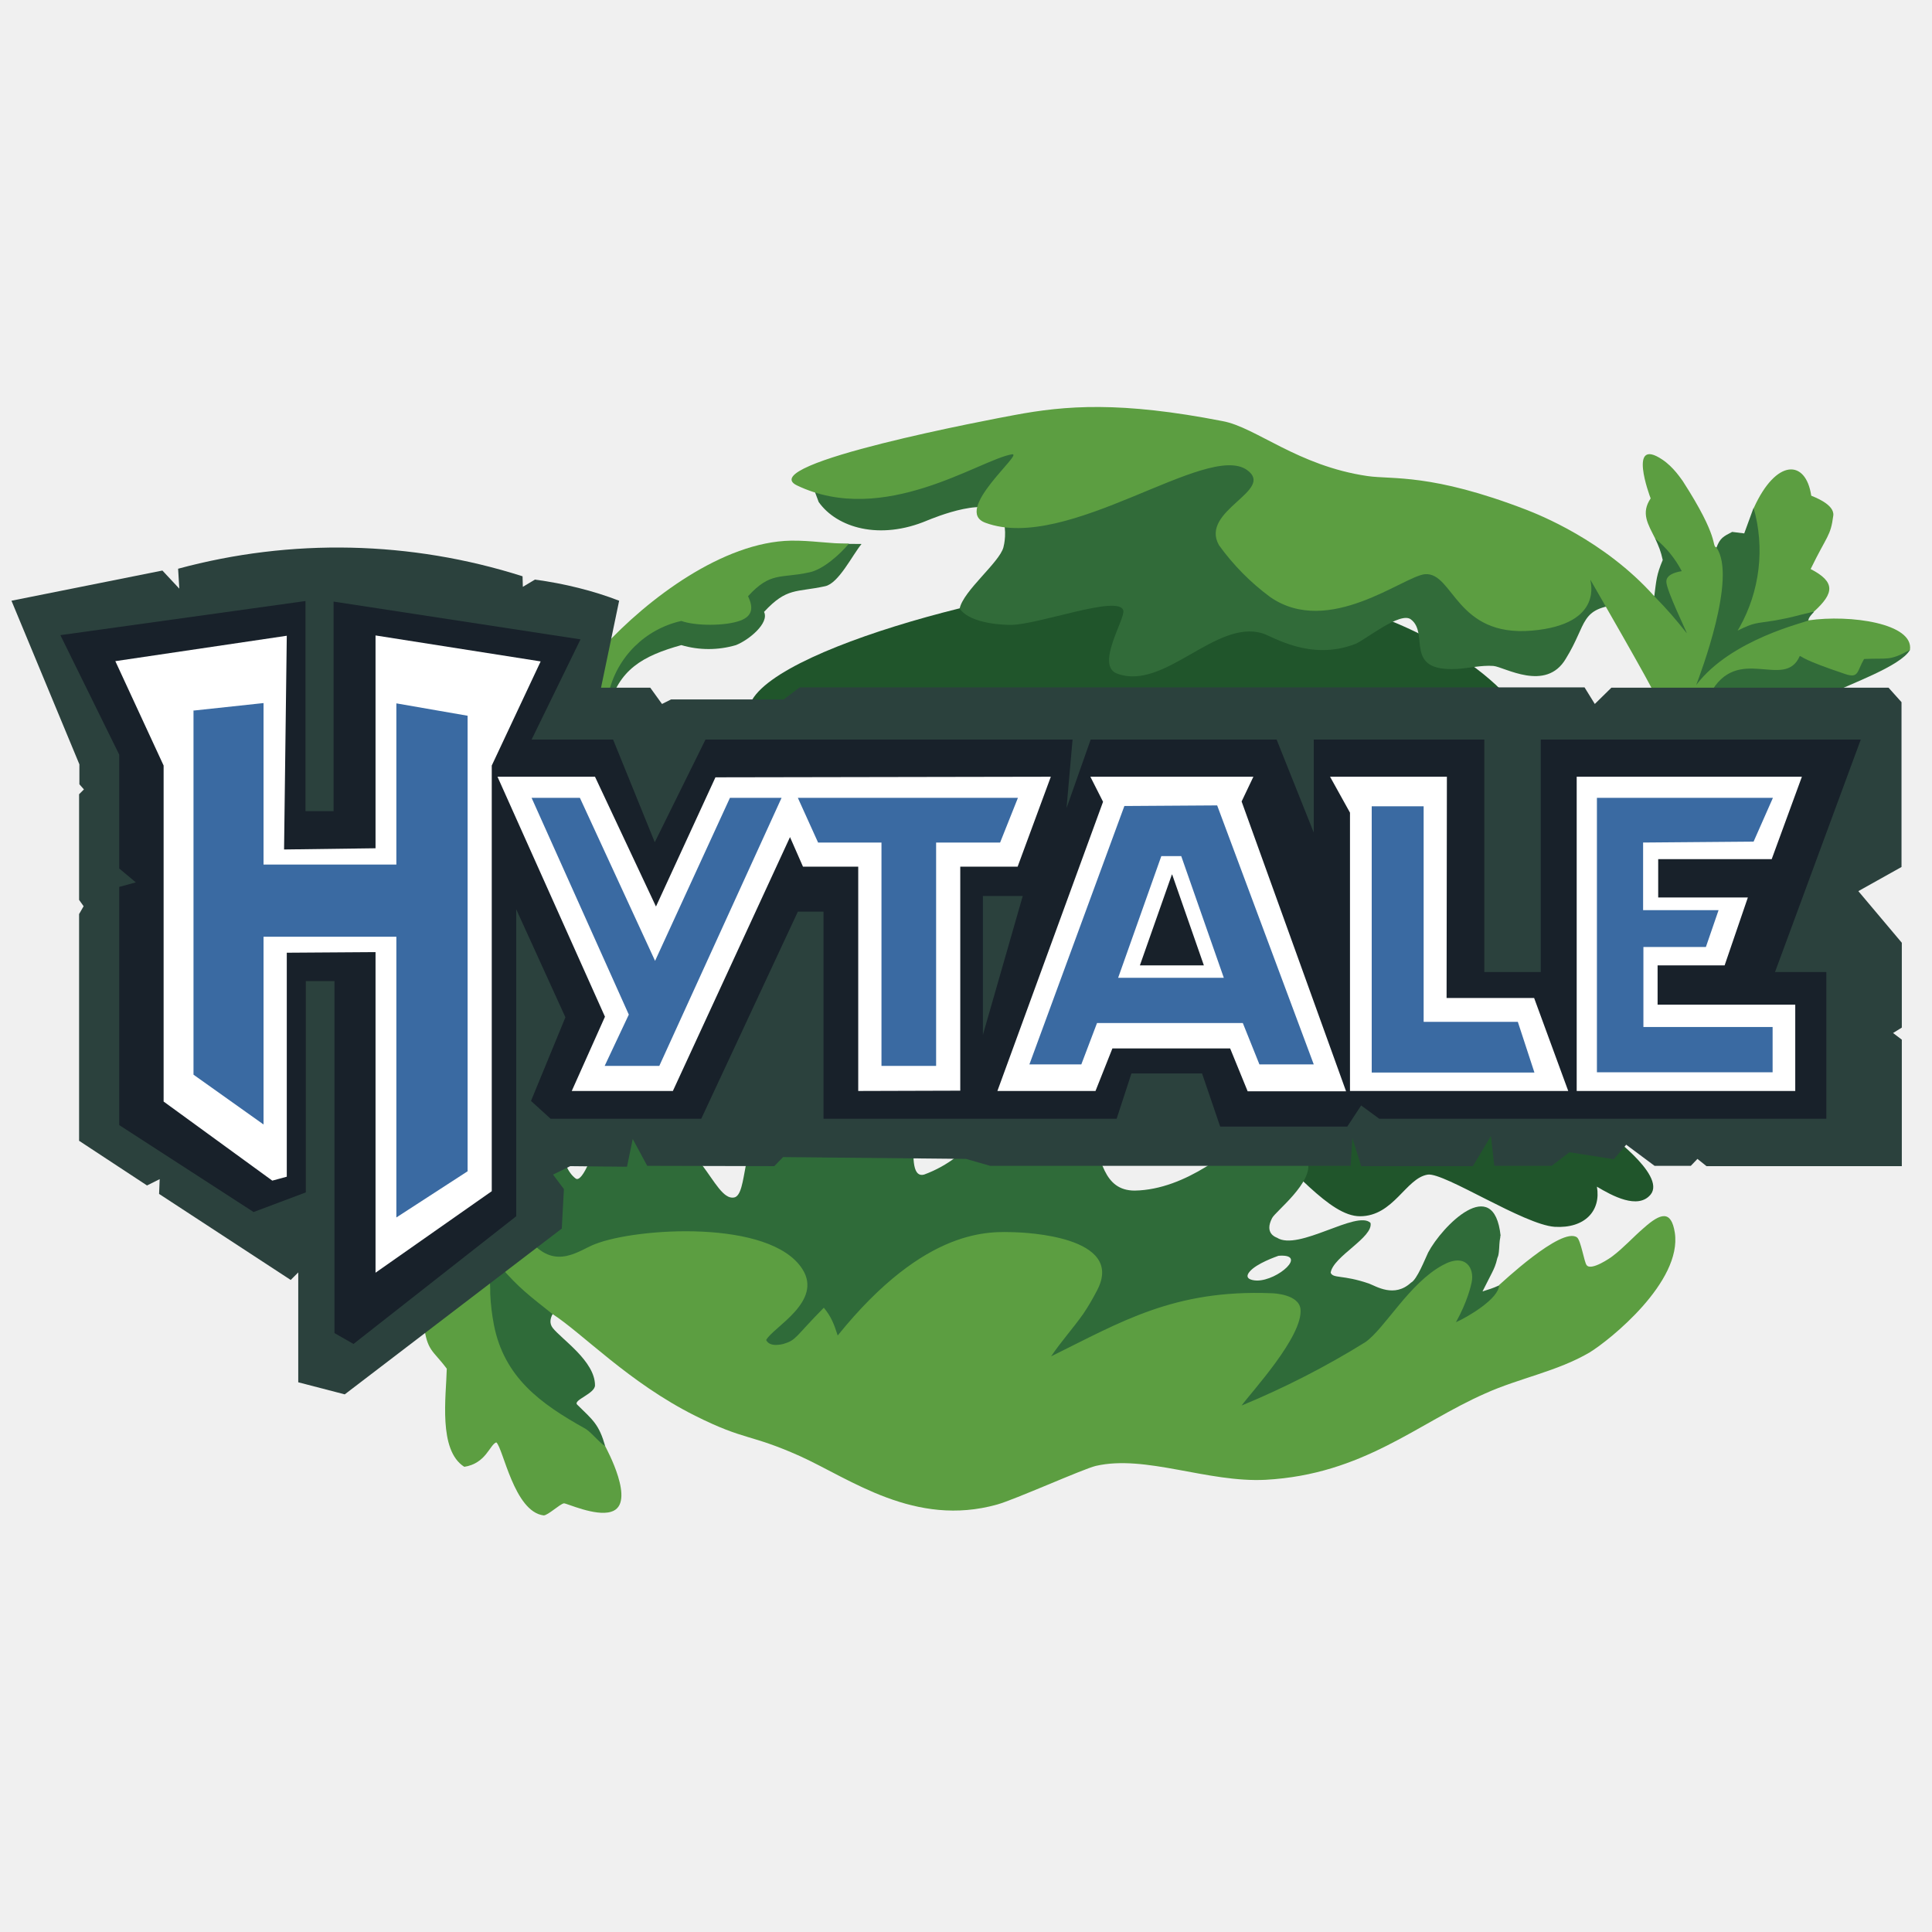
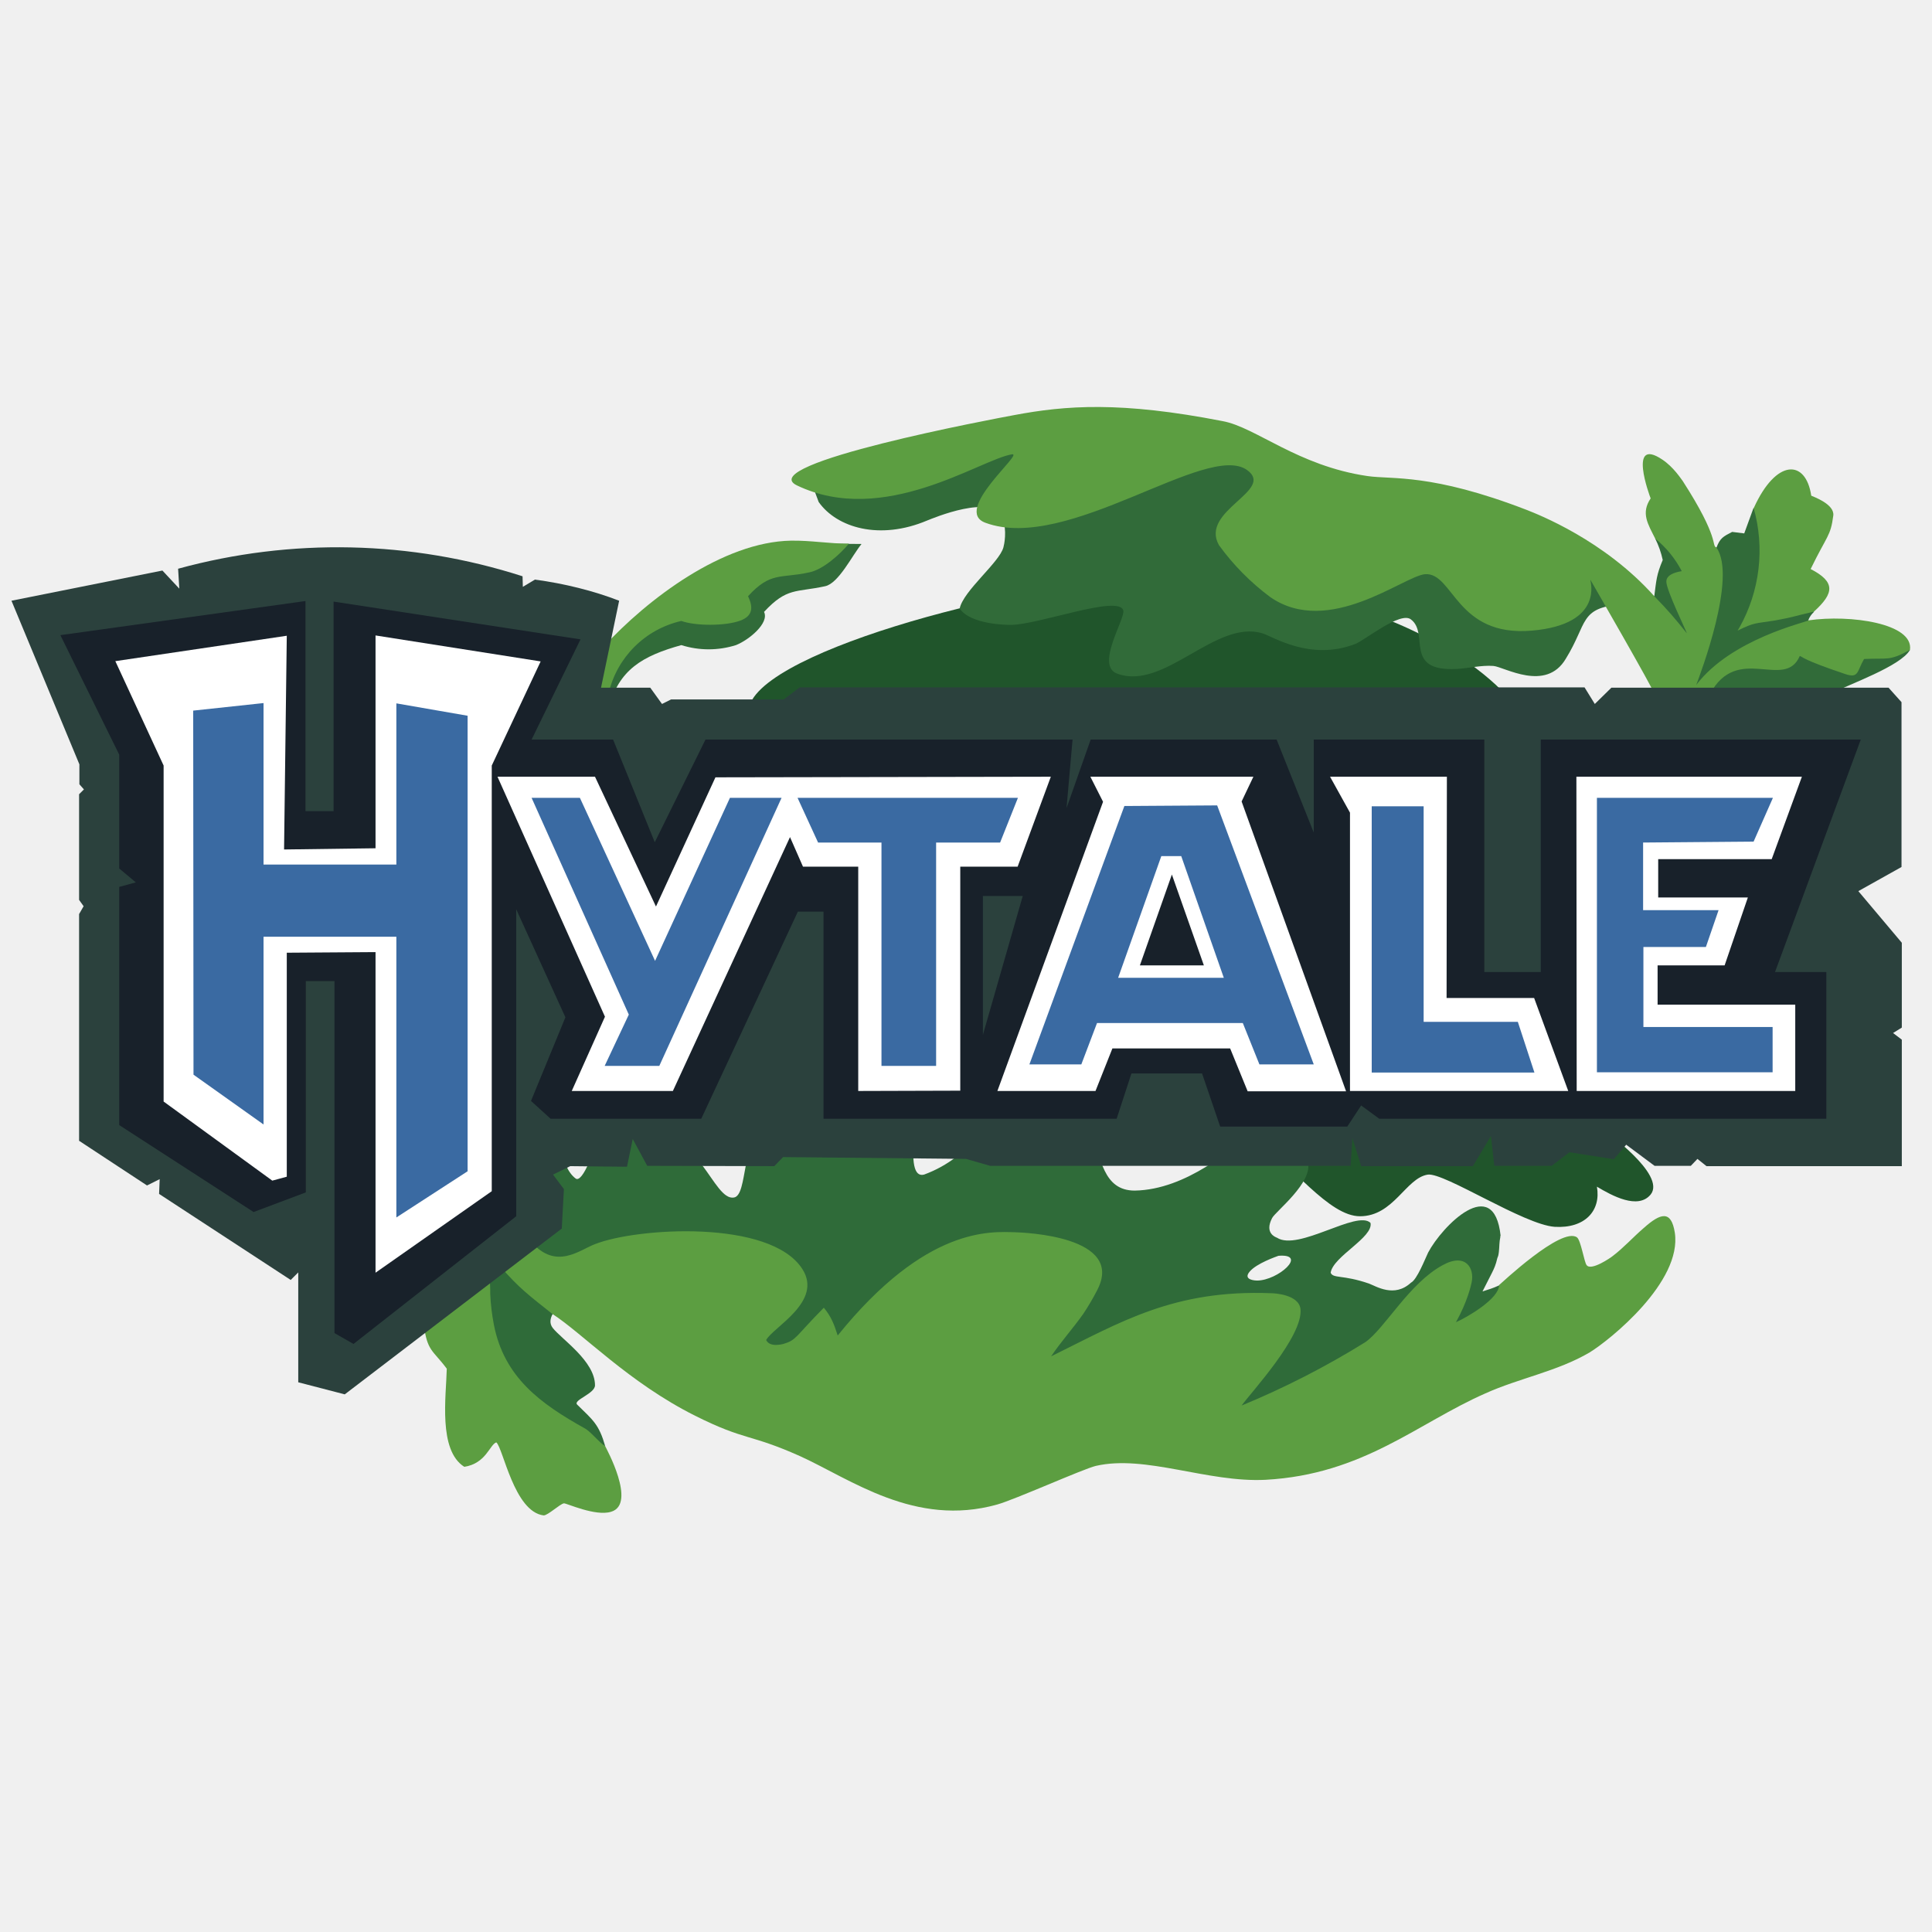
<svg xmlns="http://www.w3.org/2000/svg" viewBox="0 0 64 64">
-   <path fill="#20552b" d="M41.36 37.44c1.47 1.23 2.68 2.85 3.69 2.85 1.12 0 1.52-1.27 2.25-1.38.55-.07 3.18 1.66 4.2 1.73 1 .06 1.54-.53 1.4-1.33.5.3 1.36.77 1.78.26.53-.66-1.55-2.13-1.55-2.13H41.36Z" />
-   <path fill="#5c9e41" d="M20.05 47.91c.01.03 1.06 1.92.19 2.17-.52.16-1.48-.29-1.56-.28-.13.02-.53.4-.67.4-.98-.12-1.34-2.23-1.57-2.42-.22.08-.34.7-1.06.81-.87-.55-.6-2.34-.58-3.25-.46-.62-.65-.57-.76-1.46.18-.1 1.7-1.27 2.15-1.62.04.15 3.64 5.5 3.86 5.65Z" />
-   <path fill="#2f6b39" d="M49.7 40.94v.04l-.02.12c-.02.16-.01.33-.05.5l-.03.08c-.05.22-.1.33-.18.49l-.31.61c.22-.07.33-.1.55-.2.69-.5 1.37-.17 1.37-.17l-10.39 6.04-22.16-5.14s-.41.37-.17.68c.3.38 1.4 1.1 1.4 1.9 0 .28-.74.49-.59.64.53.52.72.65.93 1.38-.22-.14-.49-.5-.69-.6-1.45-.81-2.66-1.68-3-3.43a7.18 7.18 0 0 1-.12-1.01c0-.17 0-.46-.05-.61l2.34-4.82s0 1.2.54 1.6c.22.17.7-1 .68-1.6h1.53c1.89-.05 2.34 2.34 3.03 2.23.48-.07.22-2.02 1.07-2.23h4.93c-.12 1.07-.04 1.56.3 1.47a4 4 0 0 0 1.91-1.47h3.62c.33.92.4 2 1.45 2 1.72-.03 3.25-1.41 4-2h2.6-.88l.01 1.04c.2.68-1.07 1.65-1.18 1.87-.26.5.11.63.16.65.71.46 2.65-.93 3.1-.49.1.48-1.24 1.11-1.32 1.65.08.2.4.06 1.27.36.24.09.84.48 1.39-.03.2-.1.46-.77.57-1 .46-.87 2.18-2.63 2.4-.55Zm-7.35.66c-.08.03-.72.25-.95.52-.25.29.21.3.24.3.7 0 1.7-.9.71-.82Z" />
-   <path fill="#5c9e41" d="M49.66 42.57c.04-.03 2.07-1.95 2.58-1.58.13.1.24.83.32.92.15.2.8-.25.86-.3.37-.28.68-.63 1.03-.93.56-.5.91-.6 1.03.15.25 1.63-2.15 3.56-2.82 3.97-1.07.63-2.33.85-3.46 1.36-2.25.99-4.04 2.68-7.27 2.86-1.93.1-3.98-.84-5.63-.46-.42.1-2.69 1.12-3.27 1.28-2.72.76-4.85-.84-6.52-1.6-1.7-.76-1.8-.5-3.48-1.34-2.2-1.1-3.73-2.73-4.74-3.38-.74-.59-1.09-.84-1.72-1.57l1.03-.81c.83.95 1.6.26 2.12.07 1.37-.54 5.8-.83 6.86.83.69 1.08-.98 1.93-1.2 2.35.12.25.52.14.57.13.44-.13.38-.23 1.34-1.2.25.3.34.55.46.92 2.93-3.63 5.08-3.44 5.88-3.42.26.01 3.67.12 2.71 1.93-.14.27-.29.53-.46.78-.34.48-.73.91-1.06 1.4 2.3-1.13 4.06-2.22 7.3-2.09.09 0 .9.04.96.52.1.9-1.65 2.78-1.95 3.2a28.17 28.17 0 0 0 4.1-2.1c.65-.46 1.45-1.95 2.56-2.55.76-.42 1.06.1.96.57-.02.1-.14.64-.52 1.32.37-.16 1.43-.78 1.43-1.23Z" />
-   <path fill="#20552b" d="M50.32 23.64H24.8c-.2-1.92 8.84-4.32 12.86-4.42 8.94-.24 12.55 3.88 12.66 4.42Z" />
-   <path fill="#316b39" d="m26.9 16.04.22.59c.6.85 2.02 1.28 3.6.61.18-.07 2.16-.91 2.49-.08.16.42.05.9.03.97-.13.5-1.33 1.44-1.45 2.03.37.53 1.55.54 1.69.54.92 0 3.58-1.01 3.73-.48.08.27-.95 1.84-.19 2.1 1.56.56 3.25-1.81 4.8-1.34.34.1 1.58.93 3.08.35.31-.12 1.49-1.09 1.84-.81.62.47-.26 1.73 1.51 1.64.4-.02.81-.13 1.22-.1.36.03 1.74.88 2.4-.24.73-1.18.44-1.68 1.83-1.8.35-.03-.46-1.37-.42-1.26l-16.35-4.92-10.03 2.2Z" />
-   <path fill="#316b39" d="m53.82 19.55.98.2c.07-.53.07-.7.28-1.2-.06-.28-.13-.45-.25-.71.02 0 2.04.32 2.03.3.12-.32.23-.37.52-.52l.4.05.31-.85c.08.28 1.94 3.46 2 3.45-.08.09-.16.16-.19.28l3.37.98c-.31.54-2 1.13-2.65 1.46h-.04c-.66.35-1.18.63-1.22.63l-4.55.03c.04-1.86-.27-3.84-.99-4.1Z" />
-   <path fill="#5c9e41" d="M56.63 23h-1.82c0-.11-2.13-3.8-2.13-3.8-.01.02.49 1.48-1.93 1.69-2.52.22-2.6-1.93-3.54-1.87-.71.06-3.19 2.1-5.13.76a7.79 7.79 0 0 1-1.7-1.72c-.65-1.15 1.88-1.81.93-2.49-1.33-.95-5.94 2.75-8.66 1.75-1.12-.4 1.3-2.34.87-2.27-1.07.18-4.24 2.41-7.12 1.03-1.47-.71 6.6-2.22 7.2-2.33 1.7-.32 3.52-.46 6.9.2 1.1.2 2.48 1.48 4.8 1.82.82.12 2.11-.1 5.27 1.12.38.15 2.57 1 4.23 2.86.45.46.68.73 1.08 1.23-.03-.1-.68-1.43-.68-1.71-.01-.28.46-.34.51-.35a3.41 3.41 0 0 0-.88-1.08c-.24-.48-.48-.84-.15-1.33-.04-.1-.76-2.05.38-1.29.38.25.63.65.68.71 1.25 1.94.94 2.13 1.12 2.21.69.98-.54 4.2-.67 4.55 1.16-1.53 3.63-2.07 3.72-2.14 1.38-.2 3.49.1 3.36.98-.7.38-.73.26-1.52.3-.24.41-.17.65-.62.5-1.43-.48-1.39-.56-1.51-.6-.5 1.16-2.07-.44-2.98 1.27Z" />
+   <path fill="#20552b" d="M41.36 37.44c1.47 1.23 2.68 2.85 3.69 2.85 1.12 0 1.52-1.27 2.25-1.38.55-.07 3.18 1.66 4.2 1.73 1 .06 1.54-.53 1.4-1.33.5.3 1.36.77 1.78.26.53-.66-1.55-2.13-1.55-2.13z" />
+   <path fill="#5c9e41" d="M20.05 47.91c.01.03 1.06 1.92.19 2.17-.52.16-1.48-.29-1.56-.28-.13.02-.53.4-.67.4-.98-.12-1.34-2.23-1.57-2.42-.22.08-.34.7-1.06.81-.87-.55-.6-2.34-.58-3.25-.46-.62-.65-.57-.76-1.46.18-.1 1.7-1.27 2.15-1.62.04.15 3.64 5.5 3.86 5.65" />
+   <path fill="#2f6b39" d="M49.7 40.94v.04l-.02.12c-.02.16-.01.33-.05.5l-.03.08c-.05.22-.1.33-.18.49l-.31.61c.22-.07.33-.1.55-.2.69-.5 1.37-.17 1.37-.17l-10.39 6.04-22.16-5.14s-.41.37-.17.68c.3.38 1.4 1.1 1.4 1.9 0 .28-.74.49-.59.64.53.52.72.65.93 1.38-.22-.14-.49-.5-.69-.6-1.45-.81-2.66-1.68-3-3.43a7 7 0 0 1-.12-1.01c0-.17 0-.46-.05-.61l2.34-4.82s0 1.2.54 1.6c.22.17.7-1 .68-1.6h1.53c1.89-.05 2.34 2.34 3.03 2.23.48-.07.22-2.02 1.07-2.23h4.93q-.2 1.6.3 1.47a4 4 0 0 0 1.91-1.47h3.62c.33.92.4 2 1.45 2 1.72-.03 3.25-1.41 4-2h2.6-.88l.01 1.04c.2.68-1.07 1.65-1.18 1.87-.26.5.11.63.16.65.71.46 2.65-.93 3.1-.49.1.48-1.24 1.11-1.32 1.65.08.2.4.06 1.27.36.24.09.84.48 1.39-.03.2-.1.46-.77.57-1 .46-.87 2.18-2.63 2.4-.55Zm-7.35.66c-.08.03-.72.25-.95.52-.25.29.21.3.24.3.7 0 1.7-.9.71-.82" />
+   <path fill="#5c9e41" d="M49.66 42.57c.04-.03 2.07-1.95 2.58-1.58.13.1.24.83.32.92.15.2.8-.25.86-.3.37-.28.68-.63 1.03-.93.56-.5.91-.6 1.03.15.25 1.63-2.15 3.56-2.82 3.97-1.07.63-2.33.85-3.46 1.36-2.25.99-4.04 2.68-7.27 2.86-1.93.1-3.98-.84-5.63-.46-.42.1-2.69 1.12-3.27 1.28-2.72.76-4.85-.84-6.52-1.6-1.7-.76-1.8-.5-3.48-1.34-2.2-1.1-3.73-2.73-4.74-3.38-.74-.59-1.09-.84-1.72-1.57l1.03-.81c.83.95 1.6.26 2.12.07 1.37-.54 5.8-.83 6.86.83.69 1.08-.98 1.93-1.2 2.35.12.25.52.14.57.13.44-.13.38-.23 1.34-1.2.25.3.34.55.46.92 2.93-3.63 5.08-3.44 5.88-3.42.26.01 3.67.12 2.71 1.93a8 8 0 0 1-.46.78c-.34.48-.73.91-1.06 1.4 2.3-1.13 4.06-2.22 7.3-2.09.09 0 .9.04.96.52.1.9-1.65 2.78-1.95 3.2a28 28 0 0 0 4.1-2.1c.65-.46 1.45-1.95 2.56-2.55.76-.42 1.06.1.96.57-.02.1-.14.64-.52 1.32.37-.16 1.43-.78 1.43-1.23" />
+   <path fill="#20552b" d="M50.32 23.64H24.8c-.2-1.92 8.84-4.32 12.86-4.42 8.94-.24 12.55 3.88 12.66 4.42" />
+   <path fill="#316b39" d="m26.9 16.04.22.59c.6.85 2.02 1.28 3.6.61.18-.07 2.16-.91 2.49-.08.16.42.05.9.03.97-.13.5-1.33 1.44-1.45 2.03.37.53 1.55.54 1.69.54.92 0 3.58-1.01 3.73-.48.08.27-.95 1.84-.19 2.1 1.56.56 3.25-1.81 4.8-1.34.34.1 1.58.93 3.08.35.31-.12 1.49-1.09 1.84-.81.62.47-.26 1.73 1.51 1.64.4-.02.81-.13 1.22-.1.36.03 1.74.88 2.4-.24.73-1.18.44-1.68 1.83-1.8.35-.03-.46-1.37-.42-1.26l-16.35-4.92zM53.82 19.55l.98.2c.07-.53.07-.7.28-1.2a3 3 0 0 0-.25-.71c.02 0 2.04.32 2.03.3.12-.32.23-.37.52-.52l.4.05.31-.85a41 41 0 0 0 2 3.45q-.13.12-.19.28l3.37.98c-.31.54-2 1.13-2.65 1.46h-.04c-.66.35-1.18.63-1.22.63l-4.55.03c.04-1.86-.27-3.84-.99-4.1" />
+   <path fill="#5c9e41" d="M56.63 23h-1.82c0-.11-2.13-3.8-2.13-3.8-.01.02.49 1.48-1.93 1.69-2.52.22-2.6-1.93-3.54-1.87-.71.06-3.19 2.1-5.13.76a8 8 0 0 1-1.7-1.72c-.65-1.15 1.88-1.81.93-2.49-1.33-.95-5.94 2.75-8.66 1.75-1.12-.4 1.3-2.34.87-2.27-1.07.18-4.24 2.41-7.12 1.03-1.47-.71 6.6-2.22 7.2-2.33 1.7-.32 3.52-.46 6.9.2 1.1.2 2.48 1.48 4.8 1.82.82.12 2.11-.1 5.27 1.12.38.15 2.57 1 4.23 2.86.45.46.68.73 1.08 1.23-.03-.1-.68-1.43-.68-1.71-.01-.28.46-.34.51-.35a3.4 3.4 0 0 0-.88-1.08c-.24-.48-.48-.84-.15-1.33-.04-.1-.76-2.05.38-1.29.38.25.63.65.68.71 1.25 1.94.94 2.13 1.12 2.21.69.98-.54 4.2-.67 4.55 1.16-1.53 3.63-2.07 3.72-2.14 1.38-.2 3.49.1 3.36.98-.7.38-.73.26-1.52.3-.24.41-.17.65-.62.5-1.43-.48-1.39-.56-1.51-.6-.5 1.16-2.07-.44-2.98 1.27Z" />
  <path fill="#5c9e41" d="M58.1 16.82c.74-1.63 1.72-1.61 1.9-.4.06.03.78.28.73.66-.09.69-.2.64-.75 1.77.83.43.78.8.11 1.41-.66.15-.65.18-1.33.3-.62.1-.63.05-1.2.33l.06-.1a5.2 5.2 0 0 0 .47-3.97Z" />
-   <path fill="#316b39" d="M19.98 21.92c1.47-1.61 4.03-3.87 6.28-3.92l2.28.02c-.3.36-.76 1.31-1.21 1.4-.96.21-1.26.03-2.02.85.18.37-.5.93-.93 1.1a3.2 3.2 0 0 1-1.81 0c-1.29.36-2.07.81-2.41 2.09h-.43c.05-.29.13-1.3.25-1.54Z" />
-   <path fill="#5c9e41" d="M19.98 21.44c1.47-1.6 3.97-3.49 6.22-3.53.68-.01 1.24.1 1.92.1-.3.36-.86.86-1.31.95-.96.21-1.28-.03-2.03.79.17.36.17.65-.26.81-.49.18-1.48.18-1.95.01a3.18 3.18 0 0 0-2.41 2.4c-.14.01-.3 0-.43.02.05-.3.13-1.3.25-1.55Z" />
-   <path fill="#2b413d" d="m18.62 40.69-7.2 5.5-1.54-.4v-3.64l-.25.25-4.36-2.85.02-.49-.42.21-2.25-1.48v-7.51l.15-.26-.15-.21v-3.5l.16-.16-.15-.17v-.66L.38 19.9l5-1 .56.6-.04-.66a20.2 20.2 0 0 1 11.41.25l.01.35.4-.24c.97.13 1.94.37 2.79.7l-.6 2.88h1.63l.39.54.3-.15h3.73l.53-.4h26l.34.55.55-.54h9.18l.43.48v5.46l-1.43.8L63 31.23v2.81l-.29.18.29.22v4.19h-6.47l-.3-.24-.22.23h-1.2l-.94-.7-.41.48-1.47-.23-.59.45h-1.9l-.11-.99-.6 1h-3.7l-.29-.93-.06.92H32.8l-.8-.23-6.06-.06-.29.3-4.21-.01-.48-.89-.19.92-1.88-.02-.57.28.36.48-.07 1.3Z" />
+   <path fill="#316b39" d="M19.98 21.92c1.47-1.61 4.03-3.87 6.28-3.92l2.28.02c-.3.36-.76 1.31-1.21 1.4-.96.21-1.26.03-2.02.85.18.37-.5.93-.93 1.1a3 3 0 0 1-1.81 0c-1.29.36-2.07.81-2.41 2.09h-.43c.05-.29.13-1.3.25-1.54" />
+   <path fill="#5c9e41" d="M19.98 21.44c1.47-1.6 3.97-3.49 6.22-3.53.68-.01 1.24.1 1.92.1-.3.36-.86.86-1.31.95-.96.21-1.28-.03-2.03.79.17.36.17.65-.26.81-.49.18-1.48.18-1.95.01a3.2 3.2 0 0 0-2.41 2.4q-.22 0-.43.02c.05-.3.13-1.3.25-1.55" />
+   <path fill="#2b413d" d="m18.62 40.69-7.2 5.5-1.54-.4v-3.64l-.25.25-4.36-2.85.02-.49-.42.21-2.25-1.48v-7.51l.15-.26-.15-.21v-3.5l.16-.16-.15-.17v-.66L.38 19.9l5-1 .56.6-.04-.66a20 20 0 0 1 11.41.25l.01.35.4-.24c.97.13 1.94.37 2.79.7l-.6 2.88h1.63l.39.54.3-.15h3.73l.53-.4h26l.34.55.55-.54h9.18l.43.48v5.46l-1.43.8L63 31.23v2.81l-.29.18.29.22v4.19h-6.47l-.3-.24-.22.23h-1.2l-.94-.7-.41.48-1.47-.23-.59.45h-1.9l-.11-.99-.6 1h-3.7l-.29-.93-.06.92H32.8l-.8-.23-6.06-.06-.29.3-4.21-.01-.48-.89-.19.92-1.88-.02-.57.28.36.48-.07 1.3Z" />
  <path fill="#18212a" d="m11.06 19.93 8.17 1.25-1.62 3.32h2.7l1.38 3.4 1.68-3.4h12.16l-.2 2.27.8-2.27h6.16l1.23 3.08V24.5h5.65v7.7h1.87v-7.7h10.6l-2.84 7.7h1.7v4.86H45.69l-.6-.44-.46.7h-4.21l-.6-1.76h-2.34l-.49 1.5h-9.71V30.2h-.85l-3.2 6.86h-4.99l-.65-.59 1.14-2.77-1.63-3.58v10.17l-5.39 4.23-.63-.36V32.5h-.95v7l-1.73.65-4.45-2.88v-7.89l.55-.15-.55-.46V25L2 21.04l8.12-1.13v6.96h.93v-6.94Zm21.5 9.76v4.59l1.32-4.6h-1.32Z" />
  <g fill="#fff">
-     <path d="M52.22 25.73h7.47l-1 2.73h-3.76v1.27h2.97l-.77 2.25h-2.22v1.3h4.56v2.86h-7.24V25.73Z" />
-     <path d="M44.06 25.73h3.87l-.01 7.33h2.9l1.13 3.08h-7.23v-9.22l-.66-1.19Z" />
-     <path d="M36.12 25.73h5.4l-.39.82 3.46 9.6h-3.26l-.58-1.42h-3.9l-.56 1.41h-3.25l3.5-9.58-.42-.83Zm2.7 3.24-1.06 3.01h2.12l-1.05-3.01Z" />
-     <path d="m23.69 25.75 11.12-.02-1.1 2.98h-1.9v7.42l-3.38.01v-7.43H26.6l-.43-.98-3.88 8.41h-3.35l1.1-2.46-3.56-7.95h3.23l2.02 4.3 1.97-4.28Z" />
+     <path d="M52.22 25.73h7.47l-1 2.73h-3.76v1.27h2.97l-.77 2.25h-2.22v1.3h4.56v2.86h-7.24zM44.06 25.73h3.87l-.01 7.33h2.9l1.13 3.08h-7.23v-9.22zM36.12 25.73h5.4l-.39.82 3.46 9.6h-3.26l-.58-1.42h-3.9l-.56 1.41h-3.25l3.5-9.58zm2.7 3.24-1.06 3.01h2.12zM23.69 25.75l11.12-.02-1.1 2.98h-1.9v7.42l-3.38.01v-7.43H26.6l-.43-.98-3.88 8.41h-3.35l1.1-2.46-3.56-7.95h3.23l2.02 4.3 1.97-4.28Z" />
    <path d="m3.83 21.9 5.67-.84-.09 7.08 3.03-.04v-7.05l5.47.86-1.62 3.45v14.1l-3.85 2.7V31.54l-2.94.02v7.42l-.48.13-3.6-2.62V25.36l-1.6-3.46Z" />
  </g>
  <g fill="#3a6aa2">
-     <path d="M52.9 26.43h5.83l-.64 1.45-3.66.03v2.24h2.5l-.42 1.22h-2.07v2.65h4.28v1.5H52.9v-9.09Z" />
-     <path d="M45.45 26.71h1.71v7.14h3.12l.55 1.68h-5.39v-8.82Z" />
-     <path d="m37.25 26.7 3.07-.02 3.2 8.58h-1.8l-.55-1.37h-4.83l-.52 1.37H34.1l3.15-8.57Zm1.88 1.66h-.66l-1.43 4.03h3.5l-1.41-4.03Z" />
-     <path d="M26.42 26.43h7.3l-.59 1.48h-2.12v7.4H29.2v-7.4h-2.1l-.67-1.48Z" />
-     <path d="M17.6 26.43h1.61l2.49 5.4 2.48-5.4h1.71l-4.05 8.88h-1.81l.8-1.7-3.22-7.18Z" />
-     <path d="m6.4 23.54 2.33-.25v5.35h4.4V23.3l2.36.41V38.8l-2.36 1.53v-9.3h-4.4v6.22l-2.32-1.65V23.53Z" />
+     <path d="M52.9 26.43h5.83l-.64 1.45-3.66.03v2.24h2.5l-.42 1.22h-2.07v2.65h4.28v1.5H52.9zM45.45 26.71h1.71v7.14h3.12l.55 1.68h-5.39v-8.82ZM37.25 26.7l3.07-.02 3.2 8.58h-1.8l-.55-1.37h-4.83l-.52 1.37H34.1l3.15-8.57Zm1.88 1.66h-.66l-1.43 4.03h3.5zM26.42 26.43h7.3l-.59 1.48h-2.12v7.4H29.2v-7.4h-2.1zM17.6 26.43h1.61l2.49 5.4 2.48-5.4h1.71l-4.05 8.88h-1.81l.8-1.7-3.22-7.18ZM6.4 23.54l2.33-.25v5.35h4.4V23.3l2.36.41V38.8l-2.36 1.53v-9.3h-4.4v6.22L6.41 35.6z" />
  </g>
</svg>
